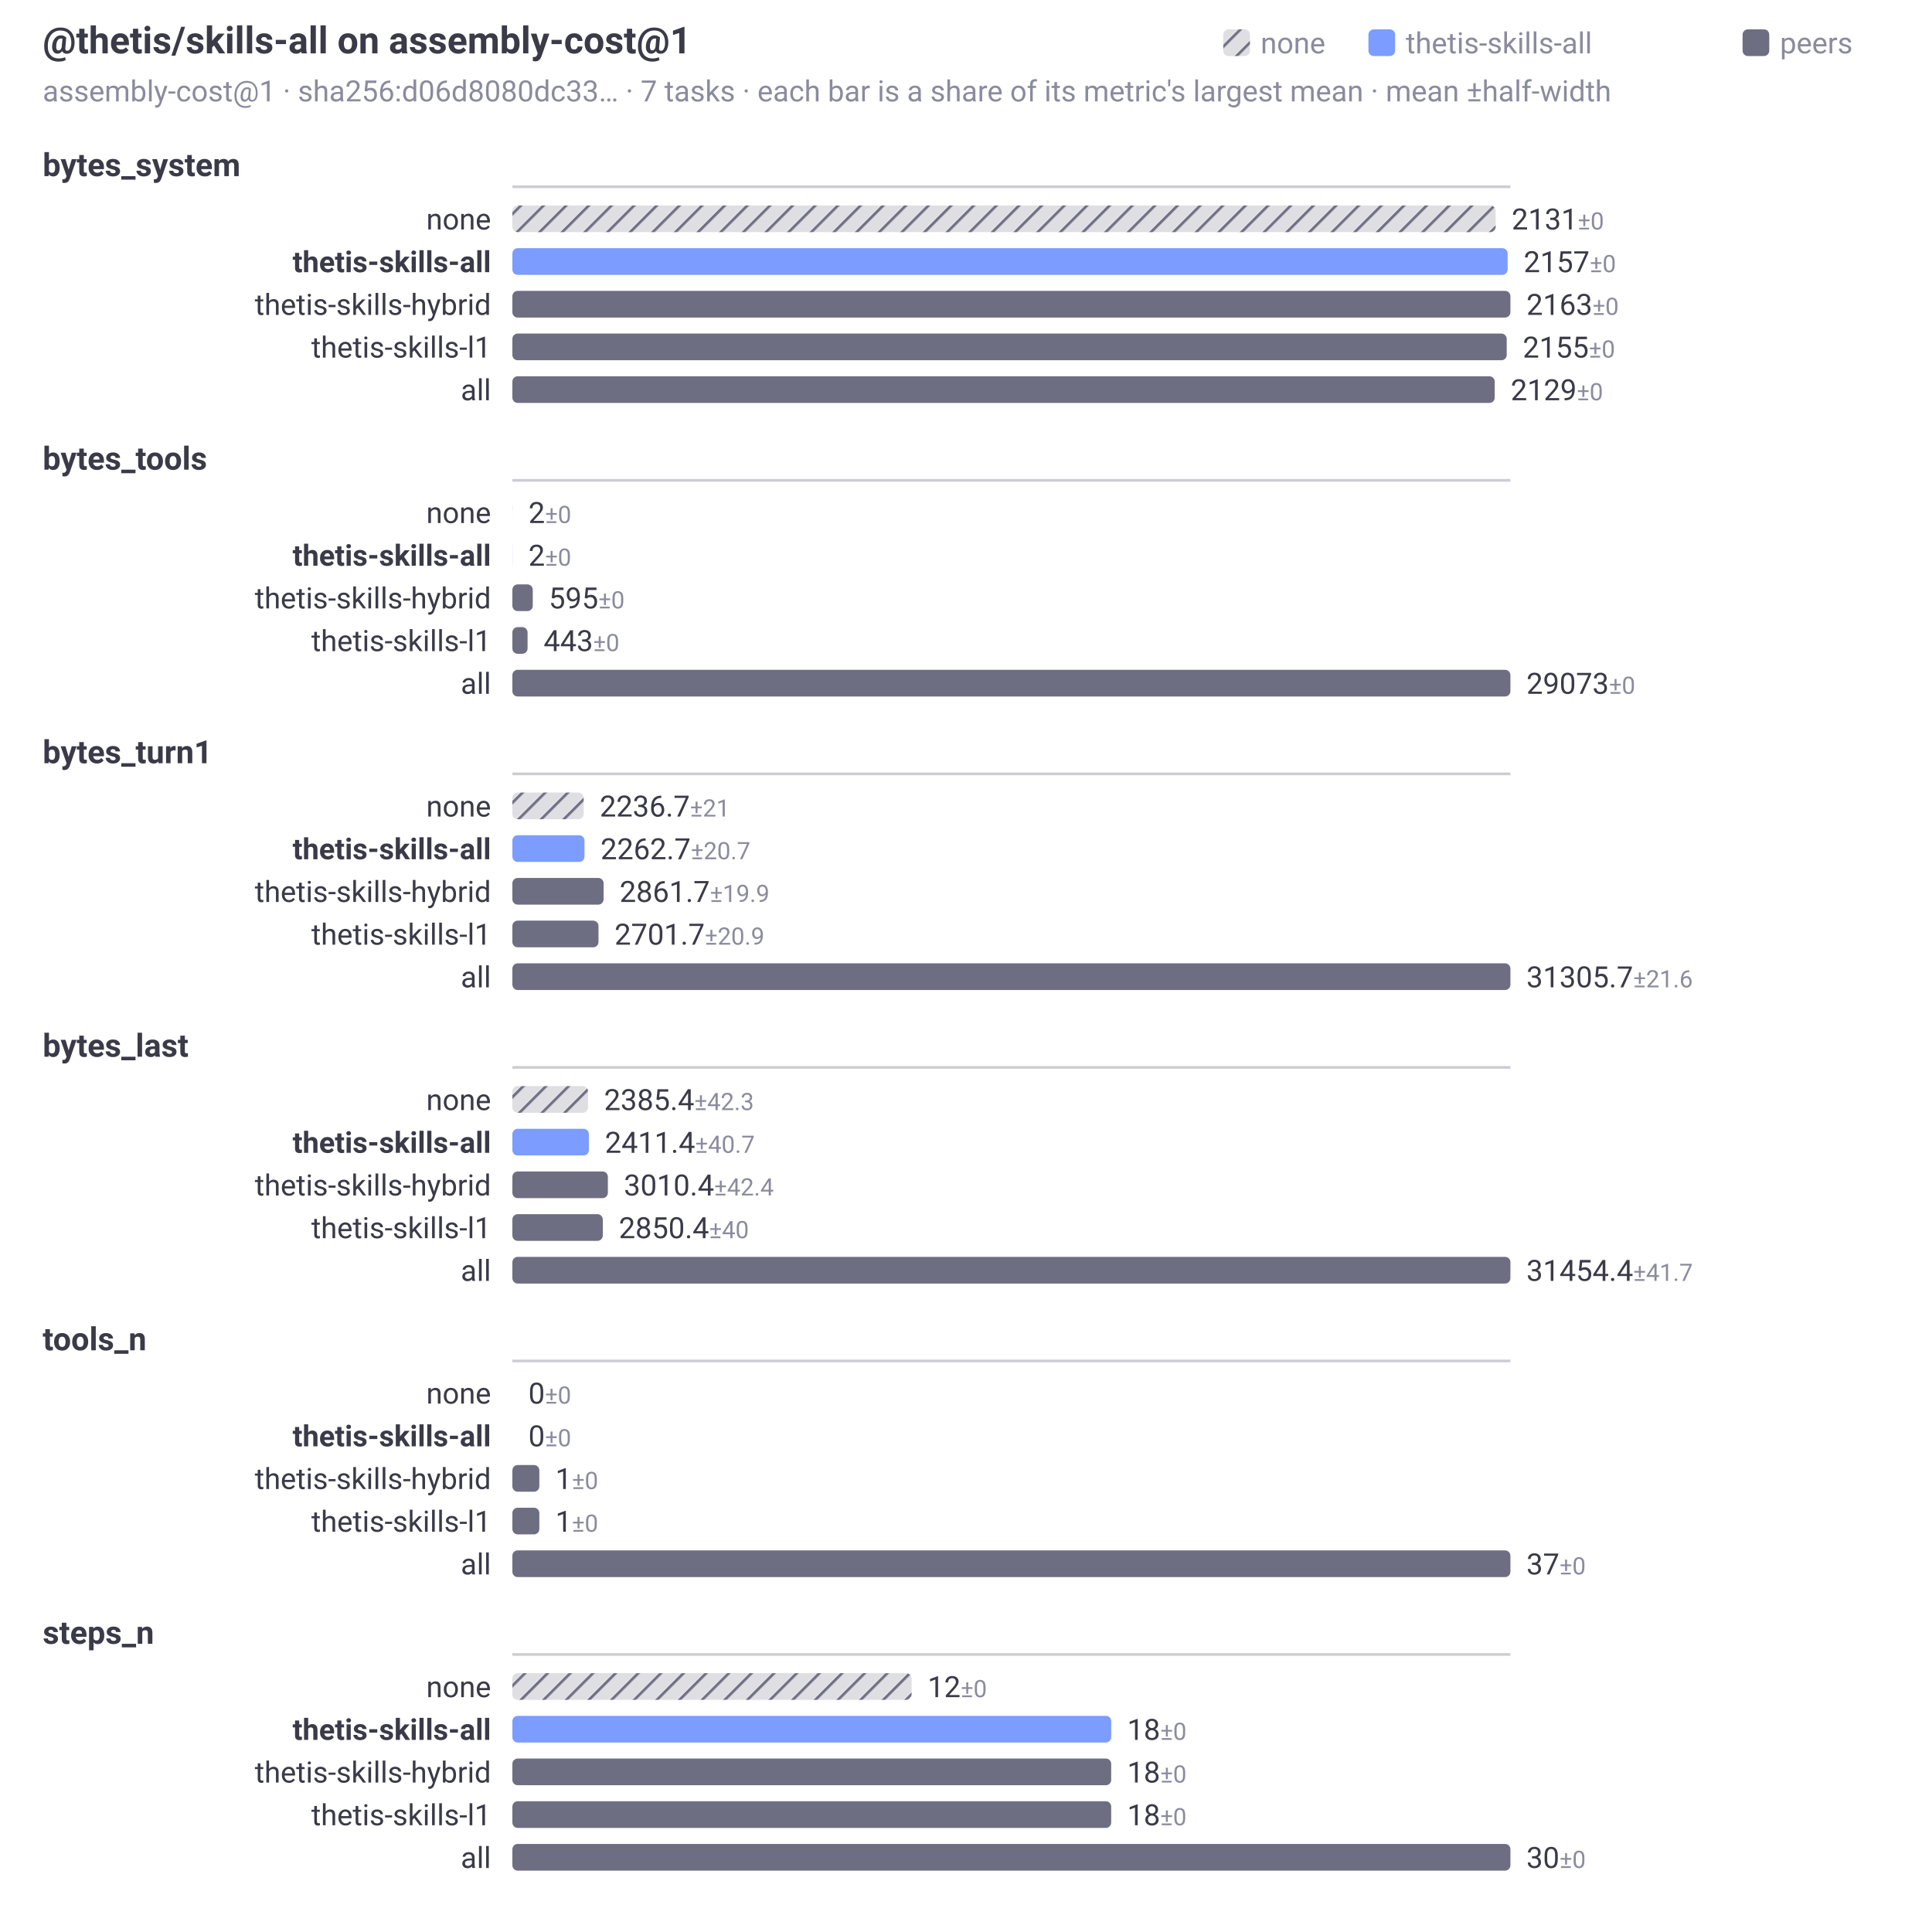
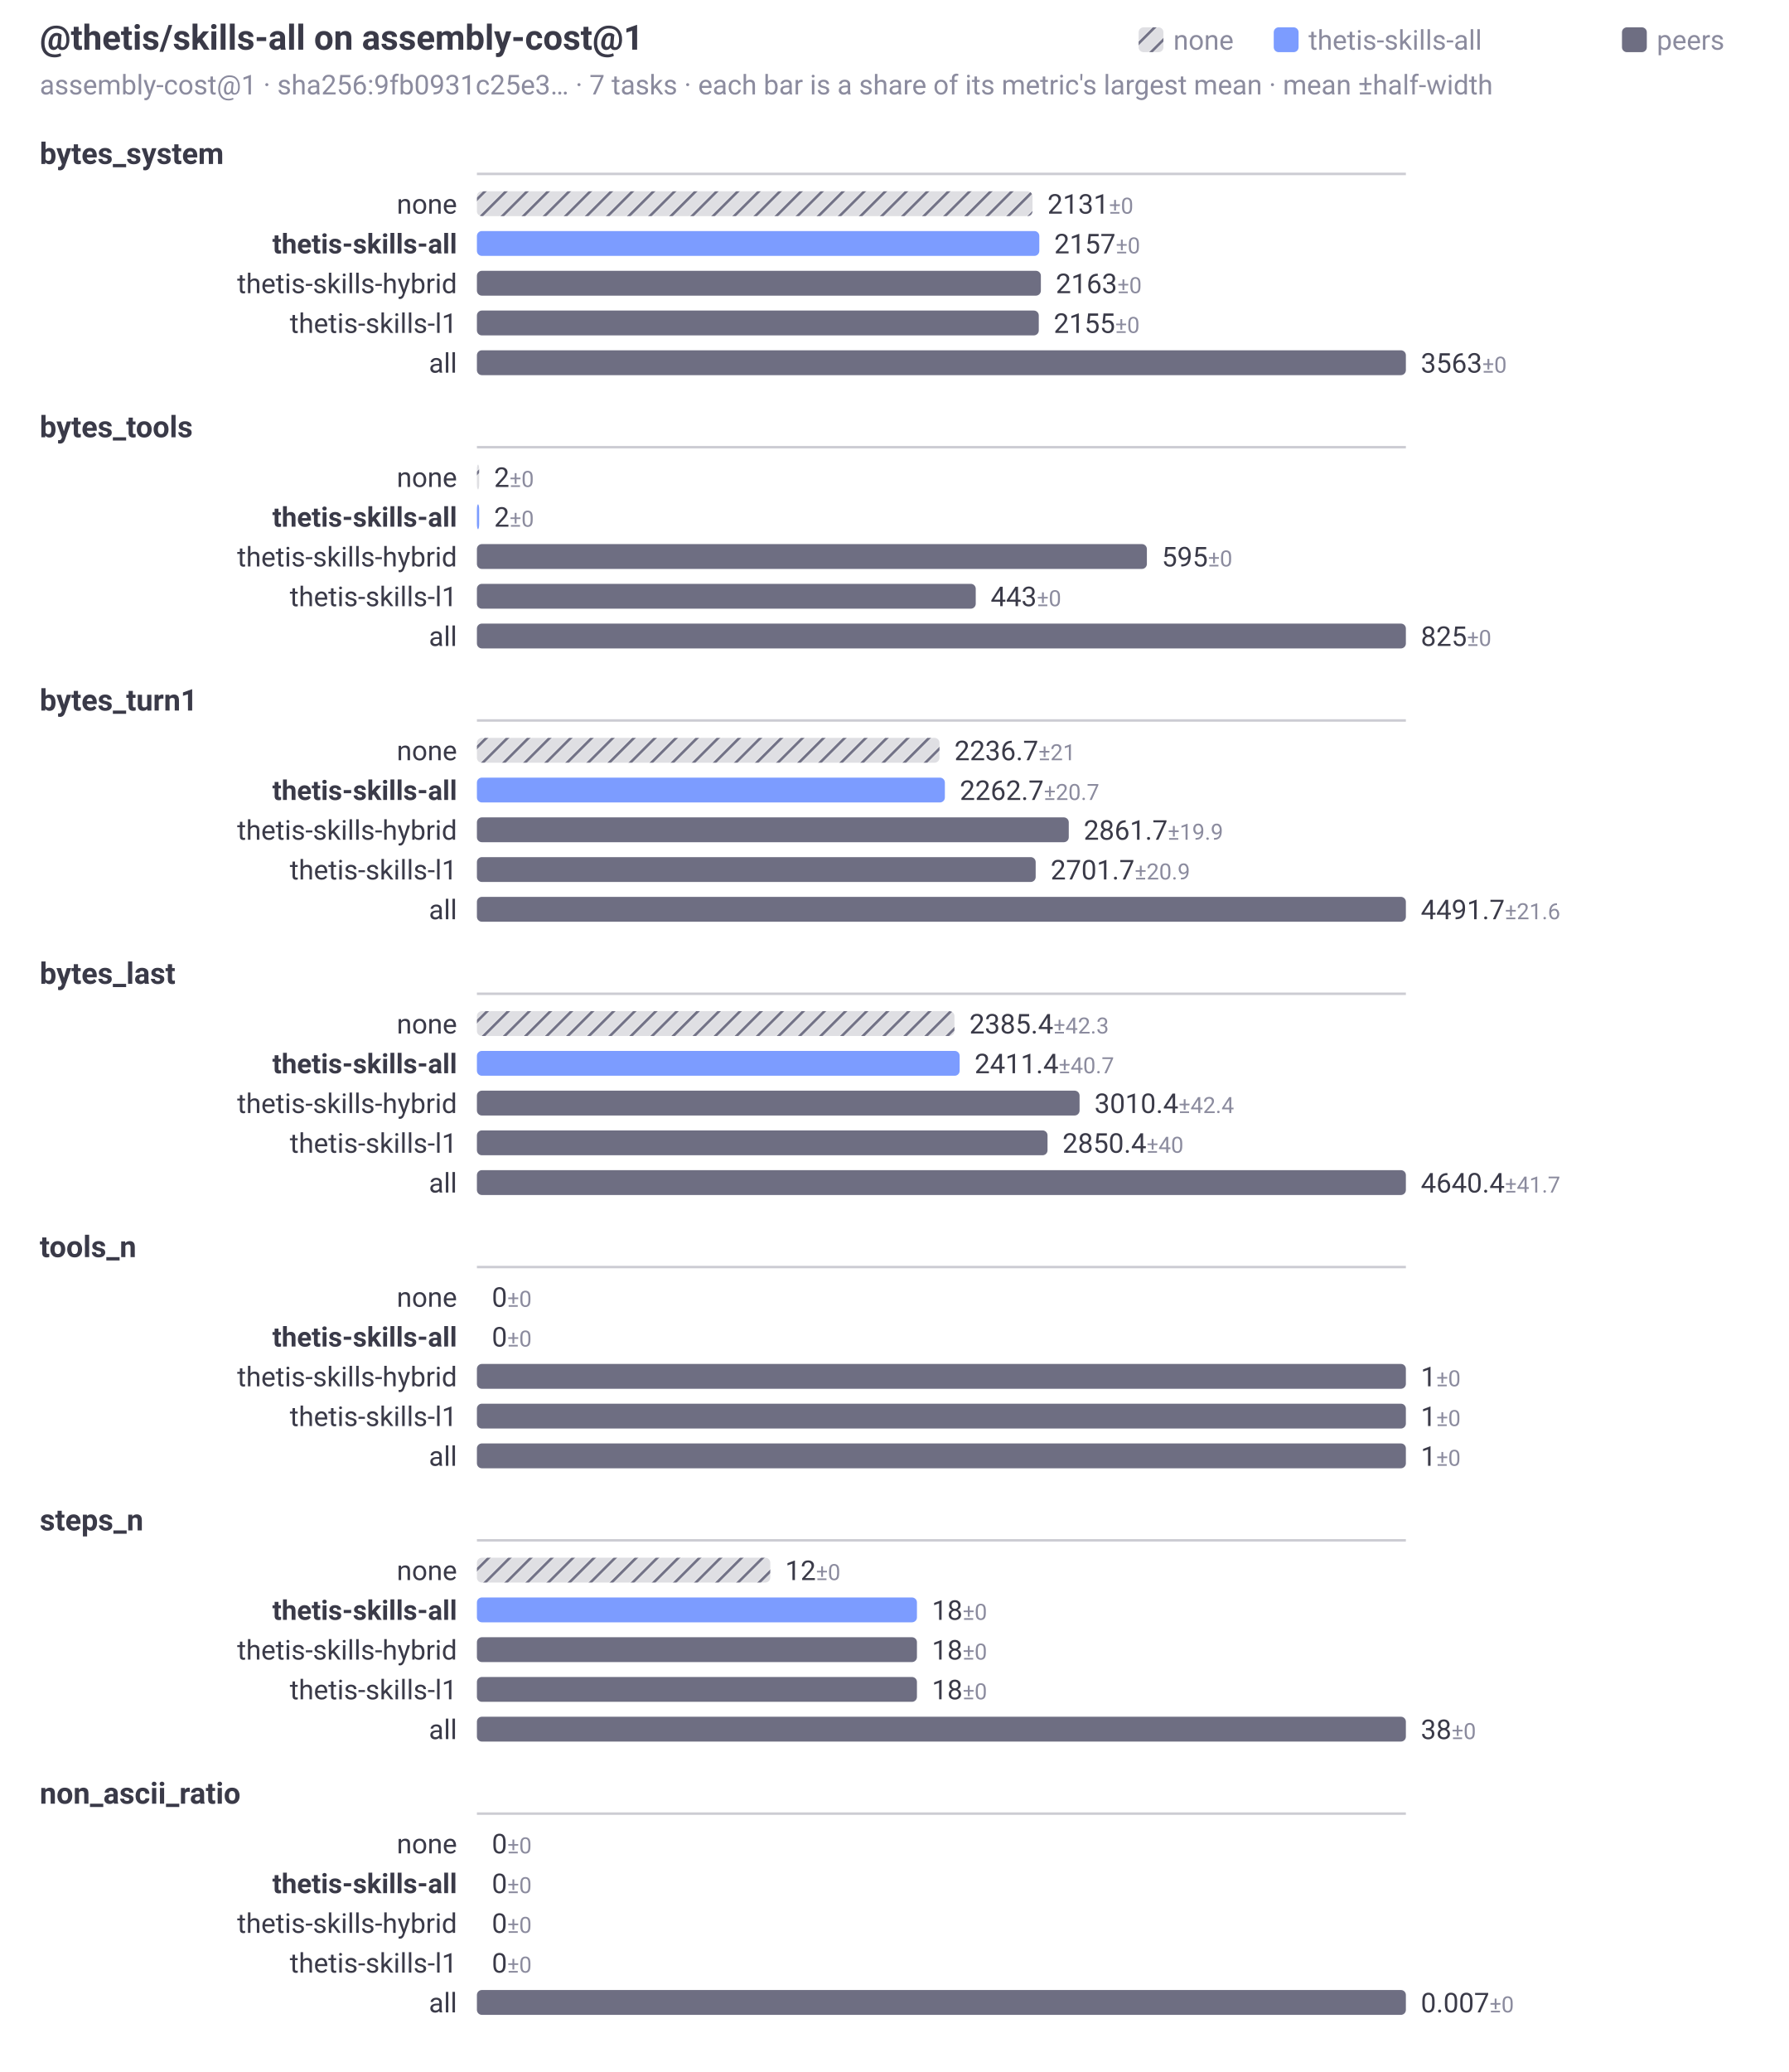
- <svg xmlns="http://www.w3.org/2000/svg" width="720" height="724" viewBox="0 0 720 724" role="img" aria-labelledby="t d" font-family="system-ui, -apple-system, Segoe UI, Roboto, sans-serif">
+ <svg xmlns="http://www.w3.org/2000/svg" width="720" height="834" viewBox="0 0 720 834" role="img" aria-labelledby="t d" font-family="system-ui, -apple-system, Segoe UI, Roboto, sans-serif">
  <style>.t{fill:#3a3a48}.f{fill:#8b8b9e}@media (prefers-color-scheme:dark){.t{fill:#d2d2dc}.f{fill:#9a9aae}}</style>
  <defs>
    <pattern id="hatch" width="6" height="6" patternUnits="userSpaceOnUse" patternTransform="rotate(45)">
      <rect width="6" height="6" fill="#6e6e82" fill-opacity="0.22" />
      <line x1="0" y1="0" x2="0" y2="6" stroke="#6e6e82" stroke-width="2" />
    </pattern>
  </defs>
  <text class="t" x="16" y="20" font-size="14" font-weight="600">@thetis/skills-all on assembly-cost@1</text>
-   <text class="f" x="16" y="38" font-size="11">assembly-cost@1 · sha256:d06d8080dc33… · 7 tasks · each bar is a share of its metric's largest mean · mean ±half-width</text>
+   <text class="f" x="16" y="38" font-size="11">assembly-cost@1 · sha256:9fb0931c25e3… · 7 tasks · each bar is a share of its metric's largest mean · mean ±half-width</text>
  <rect x="653" y="11" width="10" height="10" rx="2" fill="#6e6e82" />
  <text class="f" x="667" y="20" font-size="11">peers</text>
  <rect x="512.8" y="11" width="10" height="10" rx="2" fill="#7c9cff" />
  <text class="f" x="526.8" y="20" font-size="11">thetis-skills-all</text>
  <rect x="458.4" y="11" width="10" height="10" rx="2" fill="url(#hatch)" />
  <text class="f" x="472.4" y="20" font-size="11">none</text>
  <text class="t" x="16" y="66" font-size="12" font-weight="600">bytes_system</text>
  <line x1="192" y1="70" x2="566" y2="70" stroke="#6e6e82" stroke-opacity="0.35" stroke-width="1" />
  <text class="t" x="184" y="86" font-size="11" text-anchor="end">none</text>
-   <rect x="192" y="77" width="368.47" height="10" rx="2" fill="url(#hatch)" />
-   <text class="t" x="566.47" y="86" font-size="11">2131<tspan class="f" font-size="9"> ±0</tspan>
+   <rect x="192" y="77" width="223.69" height="10" rx="2" fill="url(#hatch)" />
+   <text class="t" x="421.69" y="86" font-size="11">2131<tspan class="f" font-size="9"> ±0</tspan>
  </text>
  <text class="t" x="184" y="102" font-size="11" text-anchor="end" font-weight="600">thetis-skills-all</text>
-   <rect x="192" y="93" width="372.96" height="10" rx="2" fill="#7c9cff" />
-   <text class="t" x="570.96" y="102" font-size="11">2157<tspan class="f" font-size="9"> ±0</tspan>
+   <rect x="192" y="93" width="226.42" height="10" rx="2" fill="#7c9cff" />
+   <text class="t" x="424.42" y="102" font-size="11">2157<tspan class="f" font-size="9"> ±0</tspan>
  </text>
  <text class="t" x="184" y="118" font-size="11" text-anchor="end">thetis-skills-hybrid</text>
-   <rect x="192" y="109" width="374" height="10" rx="2" fill="#6e6e82" />
-   <text class="t" x="572" y="118" font-size="11">2163<tspan class="f" font-size="9"> ±0</tspan>
+   <rect x="192" y="109" width="227.05" height="10" rx="2" fill="#6e6e82" />
+   <text class="t" x="425.05" y="118" font-size="11">2163<tspan class="f" font-size="9"> ±0</tspan>
  </text>
  <text class="t" x="184" y="134" font-size="11" text-anchor="end">thetis-skills-l1</text>
-   <rect x="192" y="125" width="372.62" height="10" rx="2" fill="#6e6e82" />
-   <text class="t" x="570.62" y="134" font-size="11">2155<tspan class="f" font-size="9"> ±0</tspan>
+   <rect x="192" y="125" width="226.21" height="10" rx="2" fill="#6e6e82" />
+   <text class="t" x="424.21" y="134" font-size="11">2155<tspan class="f" font-size="9"> ±0</tspan>
  </text>
  <text class="t" x="184" y="150" font-size="11" text-anchor="end">all</text>
-   <rect x="192" y="141" width="368.12" height="10" rx="2" fill="#6e6e82" />
-   <text class="t" x="566.12" y="150" font-size="11">2129<tspan class="f" font-size="9"> ±0</tspan>
+   <rect x="192" y="141" width="374" height="10" rx="2" fill="#6e6e82" />
+   <text class="t" x="572" y="150" font-size="11">3563<tspan class="f" font-size="9"> ±0</tspan>
  </text>
  <text class="t" x="16" y="176" font-size="12" font-weight="600">bytes_tools</text>
  <line x1="192" y1="180" x2="566" y2="180" stroke="#6e6e82" stroke-opacity="0.35" stroke-width="1" />
  <text class="t" x="184" y="196" font-size="11" text-anchor="end">none</text>
-   <rect x="192" y="187" width="0.03" height="10" rx="2" fill="url(#hatch)" />
-   <text class="t" x="198.03" y="196" font-size="11">2<tspan class="f" font-size="9"> ±0</tspan>
+   <rect x="192" y="187" width="0.91" height="10" rx="2" fill="url(#hatch)" />
+   <text class="t" x="198.91" y="196" font-size="11">2<tspan class="f" font-size="9"> ±0</tspan>
  </text>
  <text class="t" x="184" y="212" font-size="11" text-anchor="end" font-weight="600">thetis-skills-all</text>
-   <rect x="192" y="203" width="0.03" height="10" rx="2" fill="#7c9cff" />
-   <text class="t" x="198.03" y="212" font-size="11">2<tspan class="f" font-size="9"> ±0</tspan>
+   <rect x="192" y="203" width="0.91" height="10" rx="2" fill="#7c9cff" />
+   <text class="t" x="198.91" y="212" font-size="11">2<tspan class="f" font-size="9"> ±0</tspan>
  </text>
  <text class="t" x="184" y="228" font-size="11" text-anchor="end">thetis-skills-hybrid</text>
-   <rect x="192" y="219" width="7.65" height="10" rx="2" fill="#6e6e82" />
-   <text class="t" x="205.65" y="228" font-size="11">595<tspan class="f" font-size="9"> ±0</tspan>
+   <rect x="192" y="219" width="269.73" height="10" rx="2" fill="#6e6e82" />
+   <text class="t" x="467.73" y="228" font-size="11">595<tspan class="f" font-size="9"> ±0</tspan>
  </text>
  <text class="t" x="184" y="244" font-size="11" text-anchor="end">thetis-skills-l1</text>
-   <rect x="192" y="235" width="5.7" height="10" rx="2" fill="#6e6e82" />
-   <text class="t" x="203.7" y="244" font-size="11">443<tspan class="f" font-size="9"> ±0</tspan>
+   <rect x="192" y="235" width="200.83" height="10" rx="2" fill="#6e6e82" />
+   <text class="t" x="398.83" y="244" font-size="11">443<tspan class="f" font-size="9"> ±0</tspan>
  </text>
  <text class="t" x="184" y="260" font-size="11" text-anchor="end">all</text>
  <rect x="192" y="251" width="374" height="10" rx="2" fill="#6e6e82" />
-   <text class="t" x="572" y="260" font-size="11">29073<tspan class="f" font-size="9"> ±0</tspan>
+   <text class="t" x="572" y="260" font-size="11">825<tspan class="f" font-size="9"> ±0</tspan>
  </text>
  <text class="t" x="16" y="286" font-size="12" font-weight="600">bytes_turn1</text>
  <line x1="192" y1="290" x2="566" y2="290" stroke="#6e6e82" stroke-opacity="0.35" stroke-width="1" />
  <text class="t" x="184" y="306" font-size="11" text-anchor="end">none</text>
-   <rect x="192" y="297" width="26.72" height="10" rx="2" fill="url(#hatch)" />
-   <text class="t" x="224.72" y="306" font-size="11">2236.7<tspan class="f" font-size="9"> ±21</tspan>
+   <rect x="192" y="297" width="186.24" height="10" rx="2" fill="url(#hatch)" />
+   <text class="t" x="384.24" y="306" font-size="11">2236.7<tspan class="f" font-size="9"> ±21</tspan>
  </text>
  <text class="t" x="184" y="322" font-size="11" text-anchor="end" font-weight="600">thetis-skills-all</text>
-   <rect x="192" y="313" width="27.03" height="10" rx="2" fill="#7c9cff" />
-   <text class="t" x="225.03" y="322" font-size="11">2262.7<tspan class="f" font-size="9"> ±20.7</tspan>
+   <rect x="192" y="313" width="188.4" height="10" rx="2" fill="#7c9cff" />
+   <text class="t" x="386.4" y="322" font-size="11">2262.7<tspan class="f" font-size="9"> ±20.7</tspan>
  </text>
  <text class="t" x="184" y="338" font-size="11" text-anchor="end">thetis-skills-hybrid</text>
-   <rect x="192" y="329" width="34.19" height="10" rx="2" fill="#6e6e82" />
-   <text class="t" x="232.19" y="338" font-size="11">2861.7<tspan class="f" font-size="9"> ±19.9</tspan>
+   <rect x="192" y="329" width="238.28" height="10" rx="2" fill="#6e6e82" />
+   <text class="t" x="436.28" y="338" font-size="11">2861.7<tspan class="f" font-size="9"> ±19.9</tspan>
  </text>
  <text class="t" x="184" y="354" font-size="11" text-anchor="end">thetis-skills-l1</text>
-   <rect x="192" y="345" width="32.28" height="10" rx="2" fill="#6e6e82" />
-   <text class="t" x="230.28" y="354" font-size="11">2701.7<tspan class="f" font-size="9"> ±20.9</tspan>
+   <rect x="192" y="345" width="224.96" height="10" rx="2" fill="#6e6e82" />
+   <text class="t" x="422.96" y="354" font-size="11">2701.7<tspan class="f" font-size="9"> ±20.9</tspan>
  </text>
  <text class="t" x="184" y="370" font-size="11" text-anchor="end">all</text>
  <rect x="192" y="361" width="374" height="10" rx="2" fill="#6e6e82" />
-   <text class="t" x="572" y="370" font-size="11">31305.7<tspan class="f" font-size="9"> ±21.6</tspan>
+   <text class="t" x="572" y="370" font-size="11">4491.7<tspan class="f" font-size="9"> ±21.6</tspan>
  </text>
  <text class="t" x="16" y="396" font-size="12" font-weight="600">bytes_last</text>
  <line x1="192" y1="400" x2="566" y2="400" stroke="#6e6e82" stroke-opacity="0.35" stroke-width="1" />
  <text class="t" x="184" y="416" font-size="11" text-anchor="end">none</text>
-   <rect x="192" y="407" width="28.36" height="10" rx="2" fill="url(#hatch)" />
-   <text class="t" x="226.36" y="416" font-size="11">2385.4<tspan class="f" font-size="9"> ±42.3</tspan>
+   <rect x="192" y="407" width="192.26" height="10" rx="2" fill="url(#hatch)" />
+   <text class="t" x="390.26" y="416" font-size="11">2385.4<tspan class="f" font-size="9"> ±42.3</tspan>
  </text>
  <text class="t" x="184" y="432" font-size="11" text-anchor="end" font-weight="600">thetis-skills-all</text>
-   <rect x="192" y="423" width="28.67" height="10" rx="2" fill="#7c9cff" />
-   <text class="t" x="226.67" y="432" font-size="11">2411.4<tspan class="f" font-size="9"> ±40.7</tspan>
+   <rect x="192" y="423" width="194.35" height="10" rx="2" fill="#7c9cff" />
+   <text class="t" x="392.35" y="432" font-size="11">2411.4<tspan class="f" font-size="9"> ±40.7</tspan>
  </text>
  <text class="t" x="184" y="448" font-size="11" text-anchor="end">thetis-skills-hybrid</text>
-   <rect x="192" y="439" width="35.79" height="10" rx="2" fill="#6e6e82" />
-   <text class="t" x="233.79" y="448" font-size="11">3010.4<tspan class="f" font-size="9"> ±42.4</tspan>
+   <rect x="192" y="439" width="242.63" height="10" rx="2" fill="#6e6e82" />
+   <text class="t" x="440.63" y="448" font-size="11">3010.4<tspan class="f" font-size="9"> ±42.4</tspan>
  </text>
  <text class="t" x="184" y="464" font-size="11" text-anchor="end">thetis-skills-l1</text>
-   <rect x="192" y="455" width="33.89" height="10" rx="2" fill="#6e6e82" />
-   <text class="t" x="231.89" y="464" font-size="11">2850.4<tspan class="f" font-size="9"> ±40</tspan>
+   <rect x="192" y="455" width="229.73" height="10" rx="2" fill="#6e6e82" />
+   <text class="t" x="427.73" y="464" font-size="11">2850.4<tspan class="f" font-size="9"> ±40</tspan>
  </text>
  <text class="t" x="184" y="480" font-size="11" text-anchor="end">all</text>
  <rect x="192" y="471" width="374" height="10" rx="2" fill="#6e6e82" />
-   <text class="t" x="572" y="480" font-size="11">31454.4<tspan class="f" font-size="9"> ±41.7</tspan>
+   <text class="t" x="572" y="480" font-size="11">4640.4<tspan class="f" font-size="9"> ±41.7</tspan>
  </text>
  <text class="t" x="16" y="506" font-size="12" font-weight="600">tools_n</text>
  <line x1="192" y1="510" x2="566" y2="510" stroke="#6e6e82" stroke-opacity="0.35" stroke-width="1" />
  <text class="t" x="184" y="526" font-size="11" text-anchor="end">none</text>
  <rect x="192" y="517" width="0" height="10" rx="2" fill="url(#hatch)" />
  <text class="t" x="198" y="526" font-size="11">0<tspan class="f" font-size="9"> ±0</tspan>
  </text>
  <text class="t" x="184" y="542" font-size="11" text-anchor="end" font-weight="600">thetis-skills-all</text>
  <rect x="192" y="533" width="0" height="10" rx="2" fill="#7c9cff" />
  <text class="t" x="198" y="542" font-size="11">0<tspan class="f" font-size="9"> ±0</tspan>
  </text>
  <text class="t" x="184" y="558" font-size="11" text-anchor="end">thetis-skills-hybrid</text>
-   <rect x="192" y="549" width="10.11" height="10" rx="2" fill="#6e6e82" />
-   <text class="t" x="208.11" y="558" font-size="11">1<tspan class="f" font-size="9"> ±0</tspan>
+   <rect x="192" y="549" width="374" height="10" rx="2" fill="#6e6e82" />
+   <text class="t" x="572" y="558" font-size="11">1<tspan class="f" font-size="9"> ±0</tspan>
  </text>
  <text class="t" x="184" y="574" font-size="11" text-anchor="end">thetis-skills-l1</text>
-   <rect x="192" y="565" width="10.11" height="10" rx="2" fill="#6e6e82" />
-   <text class="t" x="208.11" y="574" font-size="11">1<tspan class="f" font-size="9"> ±0</tspan>
+   <rect x="192" y="565" width="374" height="10" rx="2" fill="#6e6e82" />
+   <text class="t" x="572" y="574" font-size="11">1<tspan class="f" font-size="9"> ±0</tspan>
  </text>
  <text class="t" x="184" y="590" font-size="11" text-anchor="end">all</text>
  <rect x="192" y="581" width="374" height="10" rx="2" fill="#6e6e82" />
-   <text class="t" x="572" y="590" font-size="11">37<tspan class="f" font-size="9"> ±0</tspan>
+   <text class="t" x="572" y="590" font-size="11">1<tspan class="f" font-size="9"> ±0</tspan>
  </text>
  <text class="t" x="16" y="616" font-size="12" font-weight="600">steps_n</text>
  <line x1="192" y1="620" x2="566" y2="620" stroke="#6e6e82" stroke-opacity="0.35" stroke-width="1" />
  <text class="t" x="184" y="636" font-size="11" text-anchor="end">none</text>
-   <rect x="192" y="627" width="149.6" height="10" rx="2" fill="url(#hatch)" />
-   <text class="t" x="347.6" y="636" font-size="11">12<tspan class="f" font-size="9"> ±0</tspan>
+   <rect x="192" y="627" width="118.11" height="10" rx="2" fill="url(#hatch)" />
+   <text class="t" x="316.11" y="636" font-size="11">12<tspan class="f" font-size="9"> ±0</tspan>
  </text>
  <text class="t" x="184" y="652" font-size="11" text-anchor="end" font-weight="600">thetis-skills-all</text>
-   <rect x="192" y="643" width="224.4" height="10" rx="2" fill="#7c9cff" />
-   <text class="t" x="422.4" y="652" font-size="11">18<tspan class="f" font-size="9"> ±0</tspan>
+   <rect x="192" y="643" width="177.16" height="10" rx="2" fill="#7c9cff" />
+   <text class="t" x="375.16" y="652" font-size="11">18<tspan class="f" font-size="9"> ±0</tspan>
  </text>
  <text class="t" x="184" y="668" font-size="11" text-anchor="end">thetis-skills-hybrid</text>
-   <rect x="192" y="659" width="224.4" height="10" rx="2" fill="#6e6e82" />
-   <text class="t" x="422.4" y="668" font-size="11">18<tspan class="f" font-size="9"> ±0</tspan>
+   <rect x="192" y="659" width="177.16" height="10" rx="2" fill="#6e6e82" />
+   <text class="t" x="375.16" y="668" font-size="11">18<tspan class="f" font-size="9"> ±0</tspan>
  </text>
  <text class="t" x="184" y="684" font-size="11" text-anchor="end">thetis-skills-l1</text>
-   <rect x="192" y="675" width="224.4" height="10" rx="2" fill="#6e6e82" />
-   <text class="t" x="422.4" y="684" font-size="11">18<tspan class="f" font-size="9"> ±0</tspan>
+   <rect x="192" y="675" width="177.16" height="10" rx="2" fill="#6e6e82" />
+   <text class="t" x="375.16" y="684" font-size="11">18<tspan class="f" font-size="9"> ±0</tspan>
  </text>
  <text class="t" x="184" y="700" font-size="11" text-anchor="end">all</text>
  <rect x="192" y="691" width="374" height="10" rx="2" fill="#6e6e82" />
-   <text class="t" x="572" y="700" font-size="11">30<tspan class="f" font-size="9"> ±0</tspan>
+   <text class="t" x="572" y="700" font-size="11">38<tspan class="f" font-size="9"> ±0</tspan>
+   </text>
+   <text class="t" x="16" y="726" font-size="12" font-weight="600">non_ascii_ratio</text>
+   <line x1="192" y1="730" x2="566" y2="730" stroke="#6e6e82" stroke-opacity="0.35" stroke-width="1" />
+   <text class="t" x="184" y="746" font-size="11" text-anchor="end">none</text>
+   <rect x="192" y="737" width="0" height="10" rx="2" fill="url(#hatch)" />
+   <text class="t" x="198" y="746" font-size="11">0<tspan class="f" font-size="9"> ±0</tspan>
+   </text>
+   <text class="t" x="184" y="762" font-size="11" text-anchor="end" font-weight="600">thetis-skills-all</text>
+   <rect x="192" y="753" width="0" height="10" rx="2" fill="#7c9cff" />
+   <text class="t" x="198" y="762" font-size="11">0<tspan class="f" font-size="9"> ±0</tspan>
+   </text>
+   <text class="t" x="184" y="778" font-size="11" text-anchor="end">thetis-skills-hybrid</text>
+   <rect x="192" y="769" width="0" height="10" rx="2" fill="#6e6e82" />
+   <text class="t" x="198" y="778" font-size="11">0<tspan class="f" font-size="9"> ±0</tspan>
+   </text>
+   <text class="t" x="184" y="794" font-size="11" text-anchor="end">thetis-skills-l1</text>
+   <rect x="192" y="785" width="0" height="10" rx="2" fill="#6e6e82" />
+   <text class="t" x="198" y="794" font-size="11">0<tspan class="f" font-size="9"> ±0</tspan>
+   </text>
+   <text class="t" x="184" y="810" font-size="11" text-anchor="end">all</text>
+   <rect x="192" y="801" width="374" height="10" rx="2" fill="#6e6e82" />
+   <text class="t" x="572" y="810" font-size="11">0.007<tspan class="f" font-size="9"> ±0</tspan>
  </text>
</svg>
